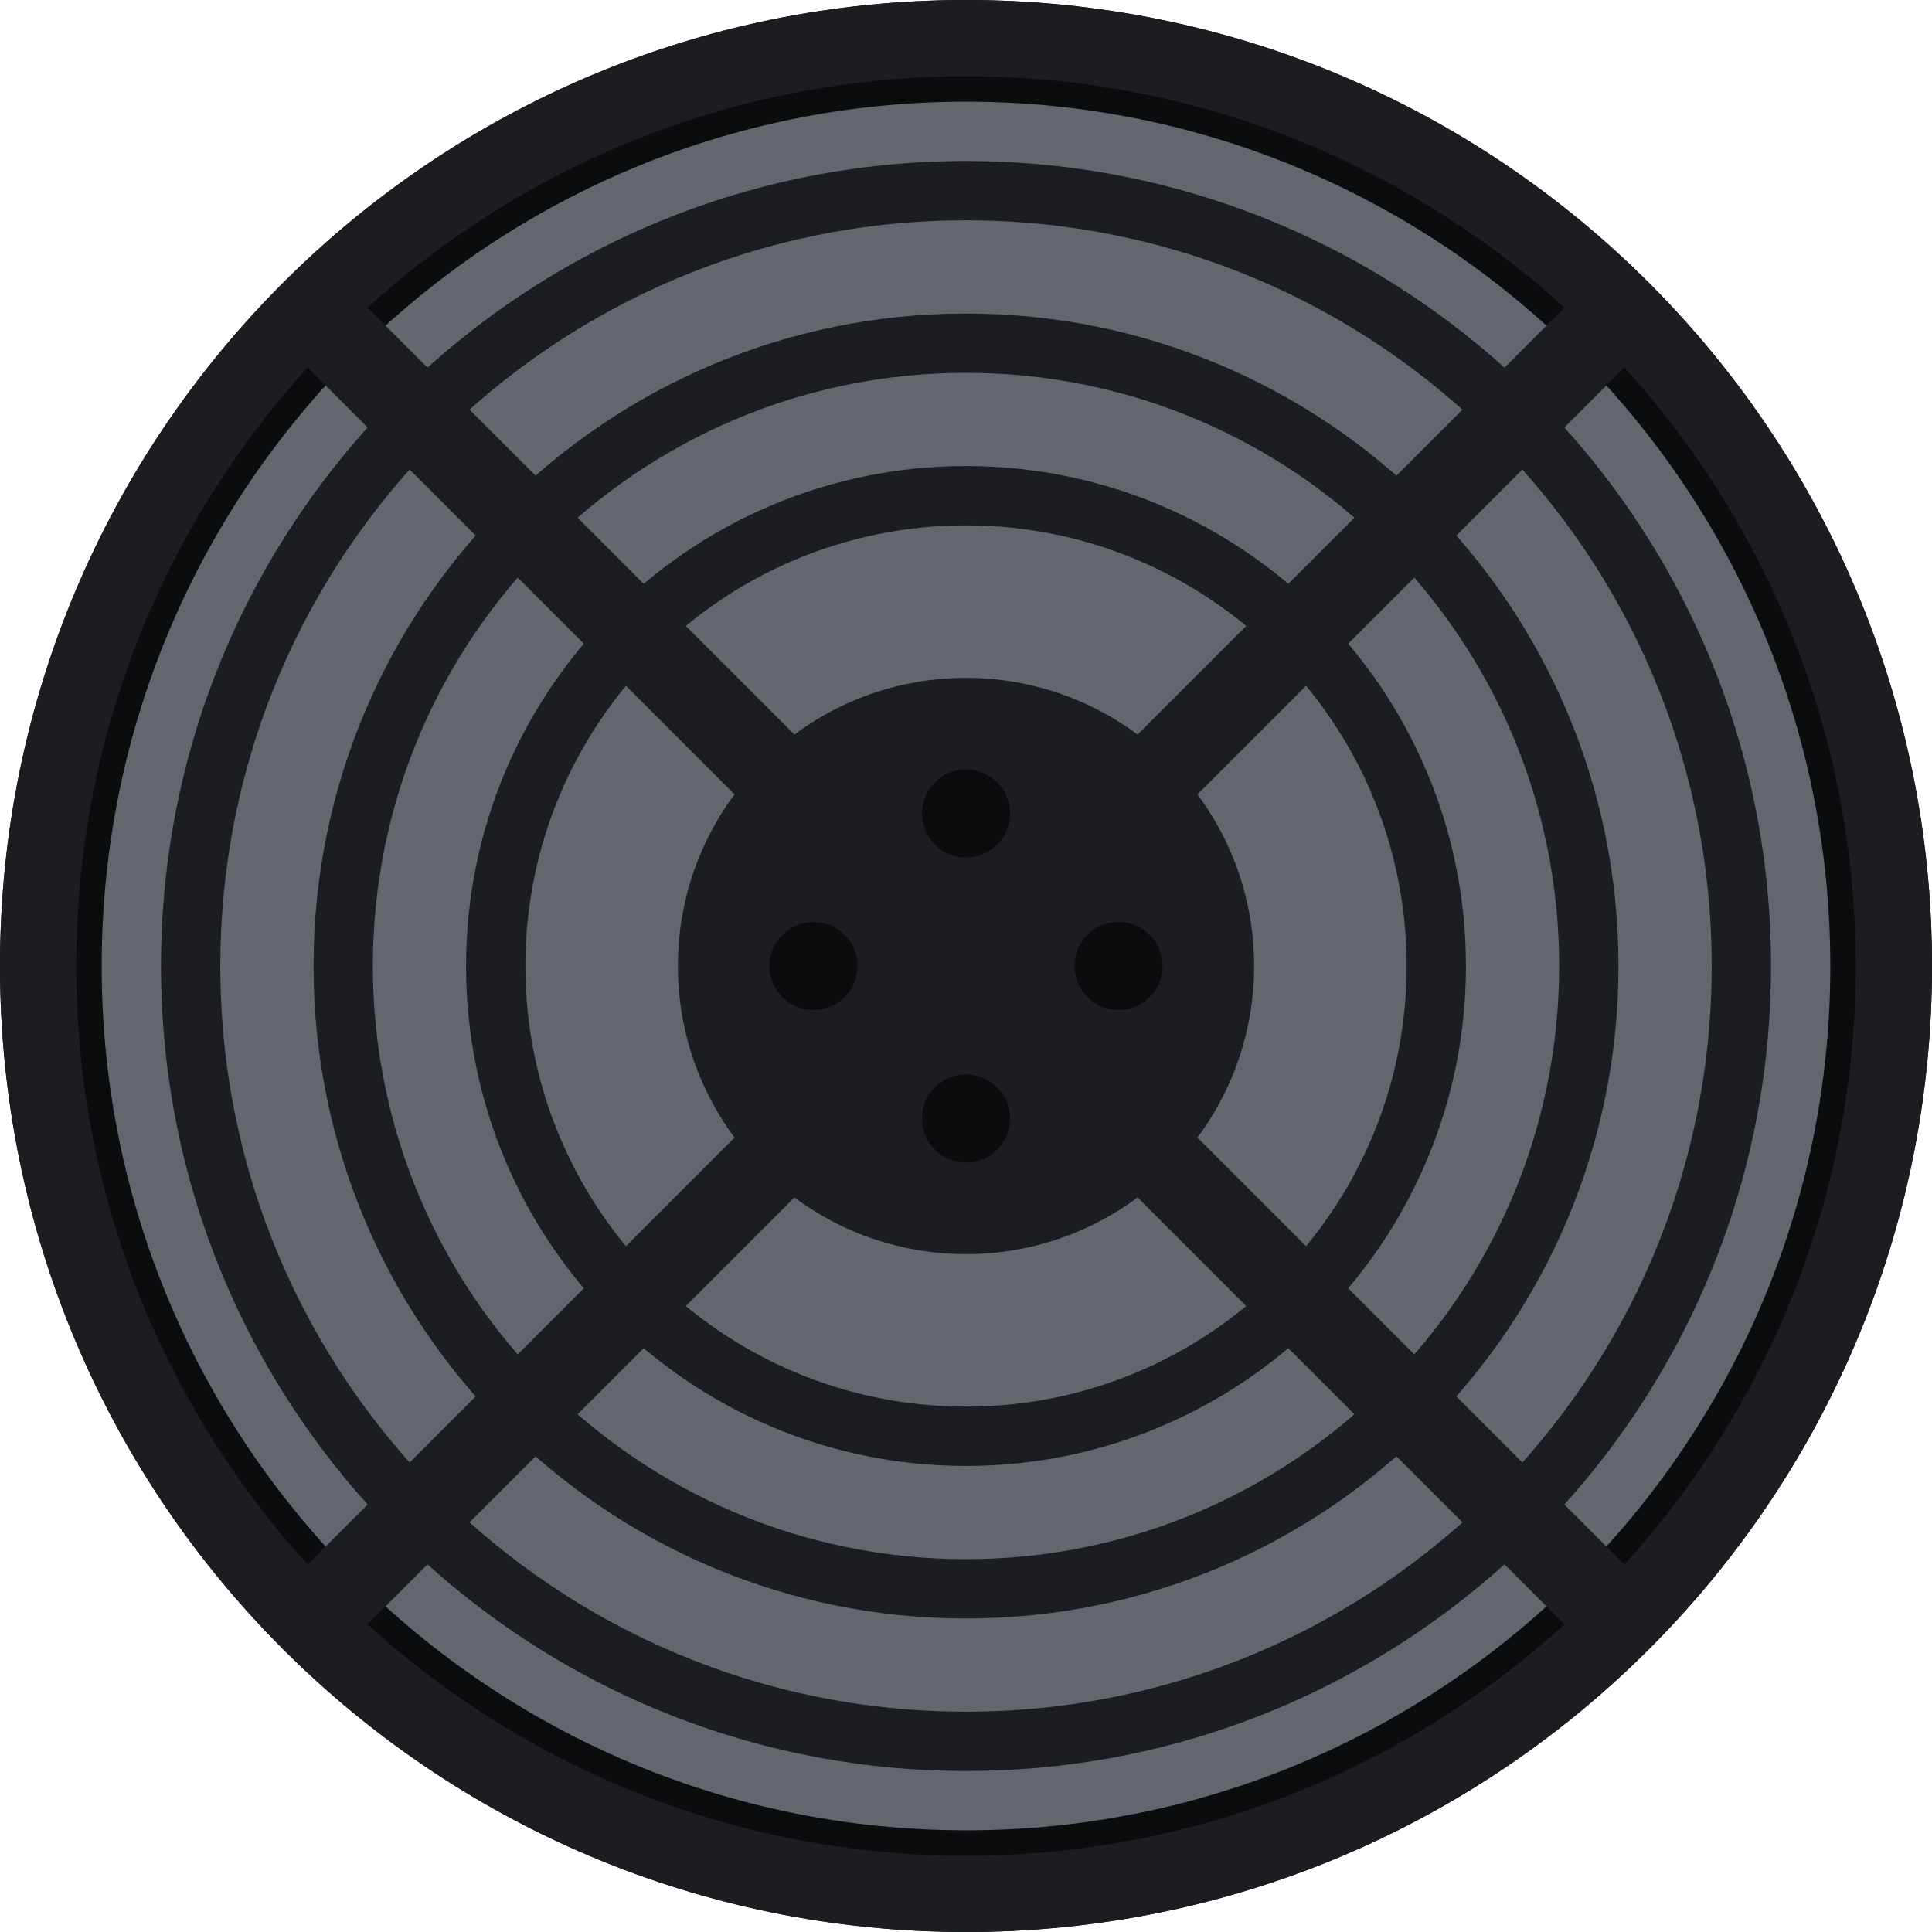
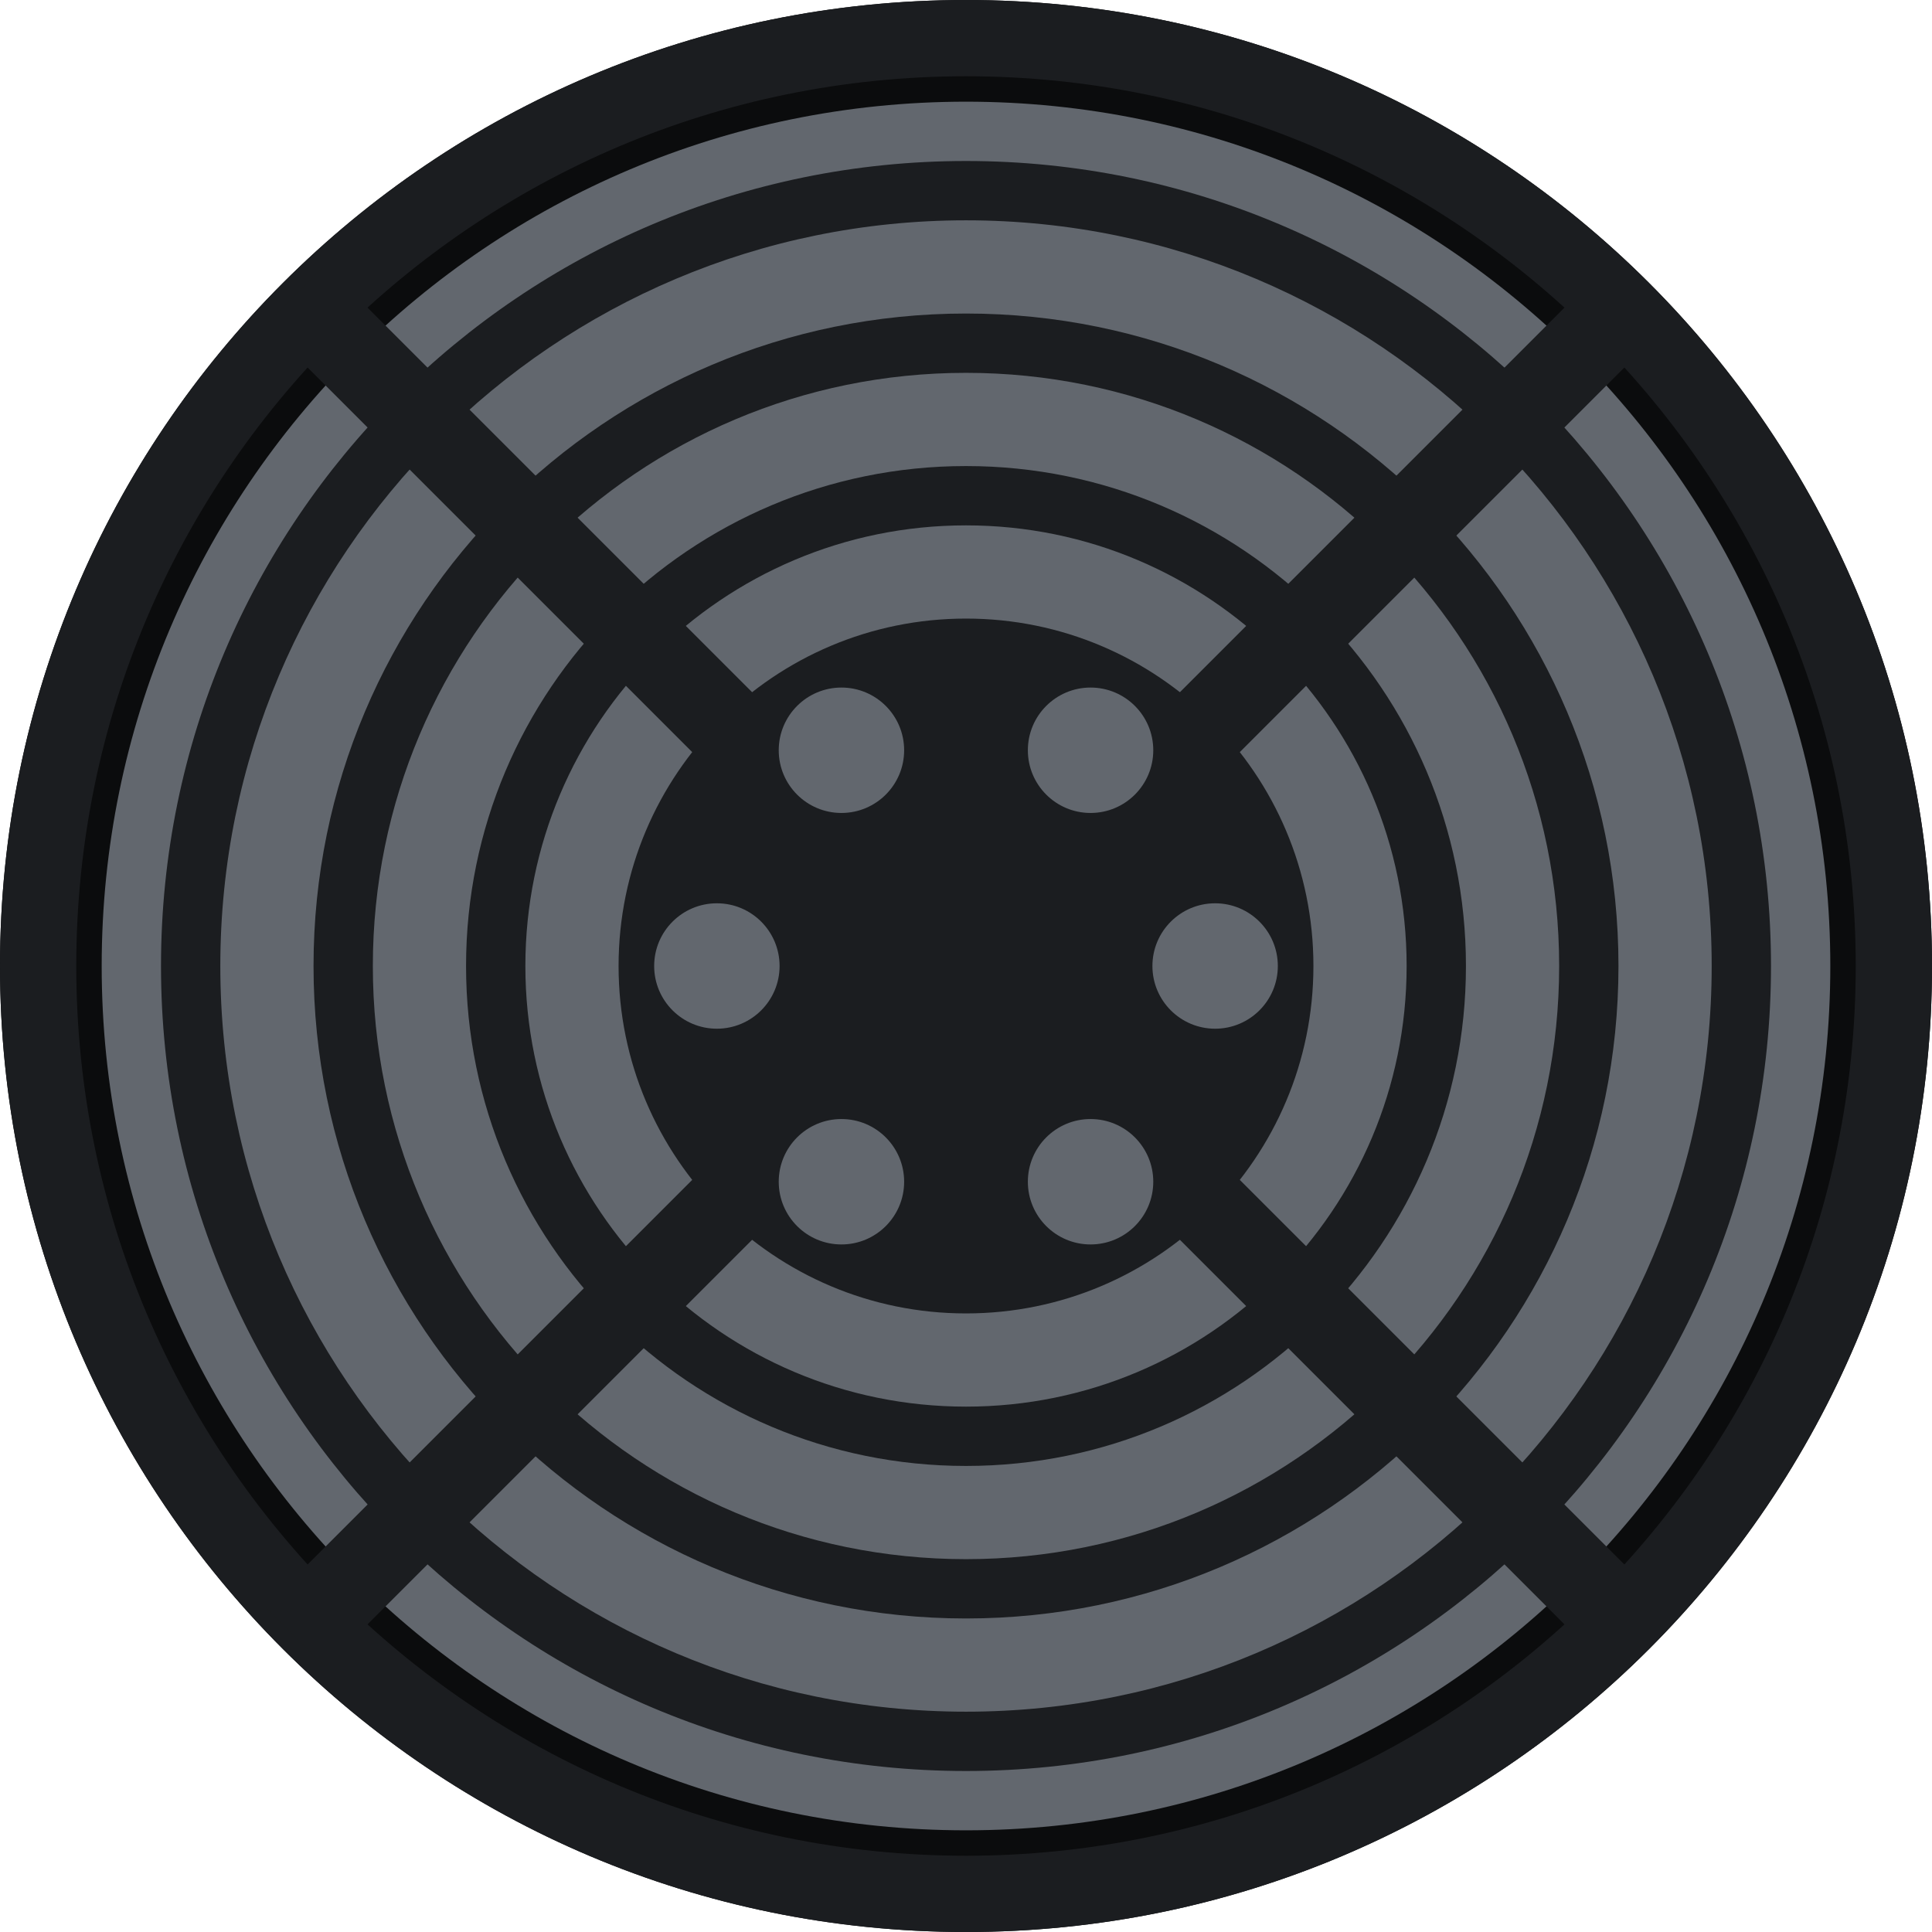
<svg xmlns="http://www.w3.org/2000/svg" width="114.0mm" height="114.0mm" viewBox="0 0 114.0 114.0">
  <g id="guard">
    <circle cx="57.0" cy="57.0" r="57.0" fill="#0b0c0d" />
    <circle cx="57.0" cy="57.0" r="51.0" fill="#62676e" />
    <path fill="#1b1d20" fill-rule="evenodd" d="M0.00,57.00 A57.00,57.00 0 1 0 114.00,57.00 A57.00,57.00 0 1 0 0.00,57.00 Z M4.50,57.00 A52.50,52.50 0 1 0 109.50,57.00 A52.50,52.50 0 1 0 4.50,57.00 Z" />
    <path fill="#1b1d20" fill-rule="evenodd" d="M9.50,57.00 A47.50,47.50 0 1 0 104.50,57.00 A47.50,47.50 0 1 0 9.50,57.00 Z M13.00,57.00 A44.00,44.00 0 1 0 101.00,57.00 A44.00,44.00 0 1 0 13.00,57.00 Z" />
    <path fill="#1b1d20" fill-rule="evenodd" d="M18.50,57.00 A38.50,38.50 0 1 0 95.50,57.00 A38.50,38.50 0 1 0 18.50,57.00 Z M22.00,57.00 A35.00,35.00 0 1 0 92.00,57.00 A35.00,35.00 0 1 0 22.00,57.00 Z" />
    <path fill="#1b1d20" fill-rule="evenodd" d="M27.50,57.00 A29.50,29.50 0 1 0 86.50,57.00 A29.50,29.50 0 1 0 27.50,57.00 Z M31.00,57.00 A26.00,26.00 0 1 0 83.00,57.00 A26.00,26.00 0 1 0 31.00,57.00 Z" />
    <line x1="67.61" y1="67.61" x2="96.60" y2="96.60" stroke="#1b1d20" stroke-width="5" />
    <line x1="46.39" y1="67.61" x2="17.40" y2="96.60" stroke="#1b1d20" stroke-width="5" />
    <line x1="46.39" y1="46.39" x2="17.40" y2="17.40" stroke="#1b1d20" stroke-width="5" />
    <line x1="67.61" y1="46.39" x2="96.60" y2="17.40" stroke="#1b1d20" stroke-width="5" />
-     <circle cx="57.0" cy="57.0" r="17" fill="#1b1d20" />
-     <circle cx="66.00" cy="57.00" r="2.6" fill="#0b0c0d" />
-     <circle cx="57.00" cy="66.00" r="2.6" fill="#0b0c0d" />
-     <circle cx="48.00" cy="57.00" r="2.6" fill="#0b0c0d" />
-     <circle cx="57.00" cy="48.00" r="2.6" fill="#0b0c0d" />
+     <circle cx="57.0" cy="57.0" r="20.5" fill="#1b1d20" />
+     <circle cx="71.70" cy="57.00" r="3.7" fill="#62676e" />
+     <circle cx="64.35" cy="69.73" r="3.7" fill="#62676e" />
+     <circle cx="49.65" cy="69.73" r="3.7" fill="#62676e" />
+     <circle cx="42.30" cy="57.00" r="3.7" fill="#62676e" />
+     <circle cx="49.65" cy="44.27" r="3.7" fill="#62676e" />
+     <circle cx="64.35" cy="44.27" r="3.7" fill="#62676e" />
  </g>
</svg>
